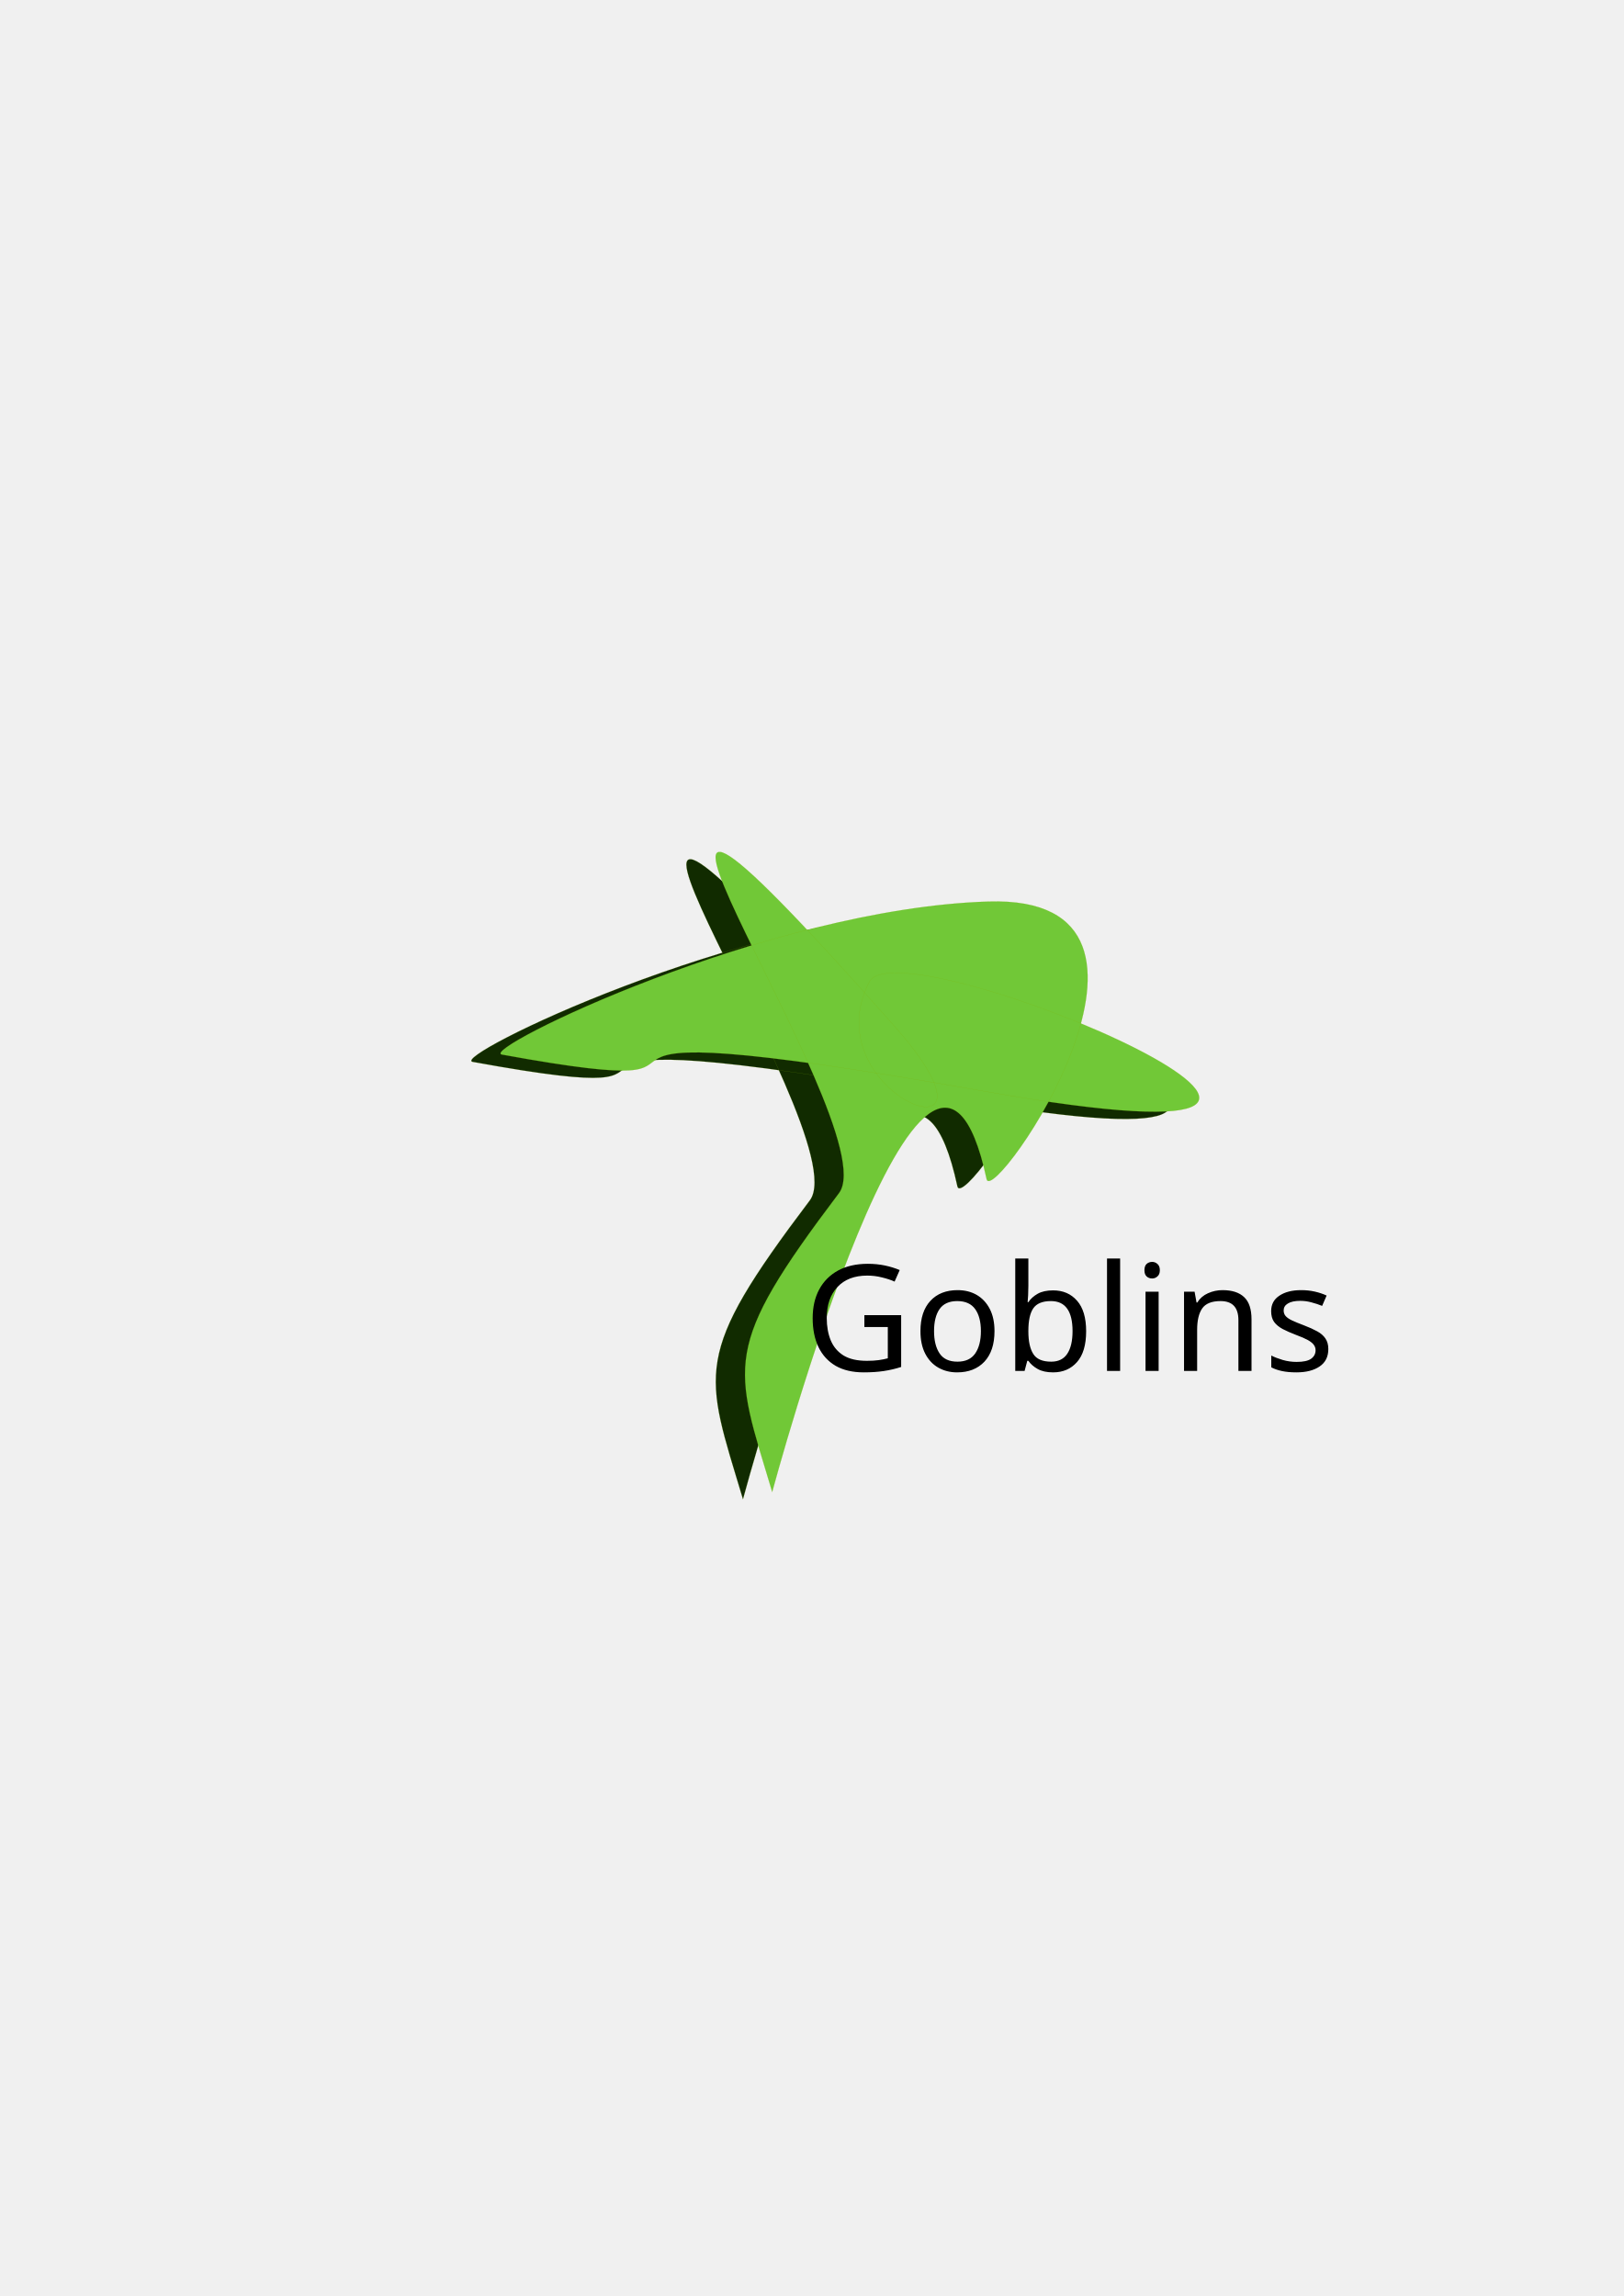
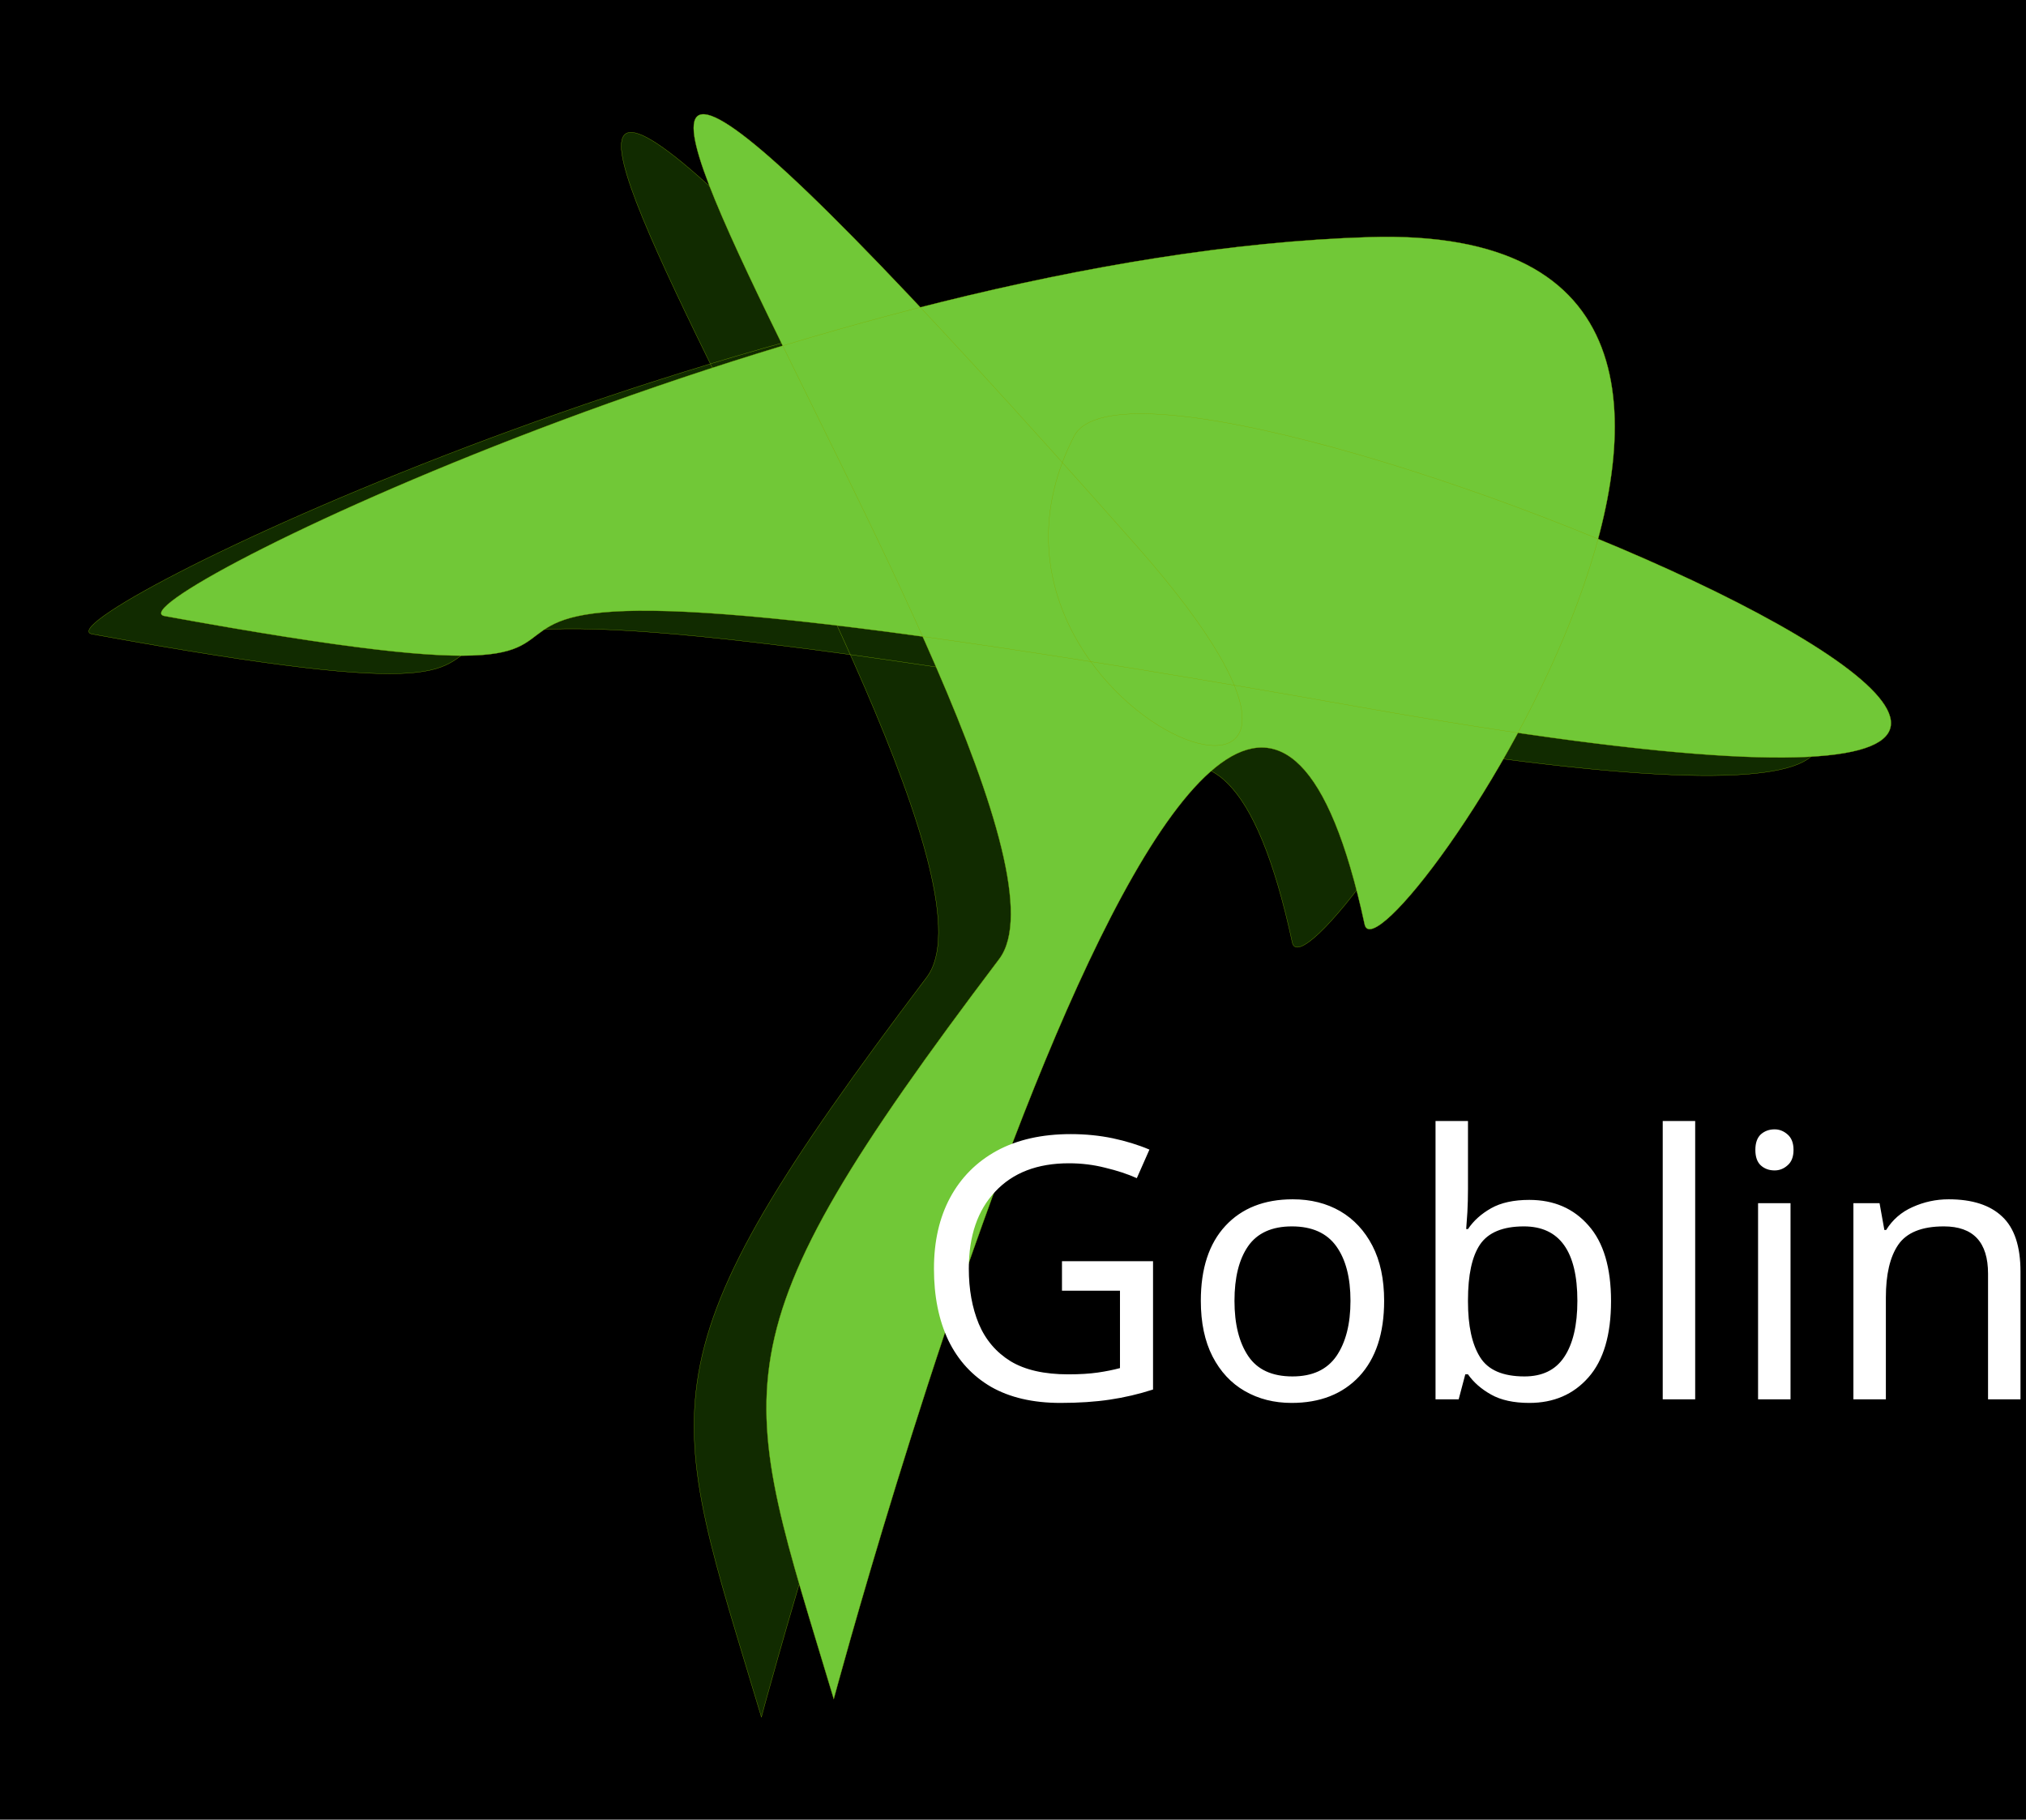
- <svg xmlns="http://www.w3.org/2000/svg" xmlns:ns1="http://www.openswatchbook.org/uri/2009/osb" xmlns:xlink="http://www.w3.org/1999/xlink" width="210mm" height="297mm" viewBox="0 0 210 297" version="1.1" id="svg8">
+ <svg xmlns="http://www.w3.org/2000/svg" xmlns:ns1="http://www.openswatchbook.org/uri/2009/osb" xmlns:xlink="http://www.w3.org/1999/xlink" id="svg8" version="1.1" viewBox="0 0 105.833 95.061" height="95.061mm" width="105.833mm">
  <defs id="defs2">
    <linearGradient id="linearGradient2693">
-       <stop style="stop-color:#000000;stop-opacity:1;" offset="0" id="stop2689" />
-       <stop style="stop-color:#000000;stop-opacity:0;" offset="1" id="stop2691" />
+       <stop id="stop2689" offset="0" style="stop-color:#000000;stop-opacity:1;" />
+       <stop id="stop2691" offset="1" style="stop-color:#000000;stop-opacity:0;" />
    </linearGradient>
-     <linearGradient id="linearGradient833" ns1:paint="solid">
-       <stop style="stop-color:#44aa00;stop-opacity:1;" offset="0" id="stop831" />
+     <linearGradient ns1:paint="solid" id="linearGradient833">
+       <stop id="stop831" offset="0" style="stop-color:#44aa00;stop-opacity:1;" />
    </linearGradient>
-     <linearGradient xlink:href="#linearGradient2693" id="linearGradient2695" x1="31.429" y1="321.091" x2="308.571" y2="381.091" gradientUnits="userSpaceOnUse" />
+     <linearGradient gradientUnits="userSpaceOnUse" y2="381.091" x2="308.571" y1="321.091" x1="31.429" id="linearGradient2695" xlink:href="#linearGradient2693" />
+     <linearGradient y2="381.091" x2="308.571" y1="321.091" x1="31.429" gradientUnits="userSpaceOnUse" id="linearGradient847" xlink:href="#linearGradient2693" />
+     <linearGradient y2="381.091" x2="308.571" y1="321.091" x1="31.429" gradientUnits="userSpaceOnUse" id="linearGradient849" xlink:href="#linearGradient2693" />
+     <linearGradient y2="381.091" x2="308.571" y1="321.091" x1="31.429" gradientUnits="userSpaceOnUse" id="linearGradient851" xlink:href="#linearGradient2693" />
  </defs>
-   <g id="layer1">
-     <path style="fill:#112b00;fill-opacity:1;stroke:#7fae00;stroke-width:0.014;stroke-miterlimit:4;stroke-dasharray:none;stroke-dashoffset:0;stroke-opacity:1" d="m 61.139,137.36 c 38.869,7.099 -5.927,-7.34 62.486,4.763 68.413,12.103 -10.967,-21.971 -14.982,-14.154 -7.549,14.698 20.094,24.746 3.241,5.694 -51.111,-57.777 -0.517,12.839 -7.153,21.62 -15.312,20.26 -13.606,22.068 -8.639,38.652 0,0 20.198,-75.41 27.732,-40.464 0.812,3.764 28.831,-36.79 0.239,-35.906 -28.592,0.884 -66.043,19.226 -62.924,19.796 z" id="path2337" />
-     <path id="path2361" d="m 64.919,136.415 c 38.869,7.099 -5.927,-7.34 62.486,4.763 68.413,12.103 -10.967,-21.971 -14.982,-14.154 -7.549,14.698 20.094,24.746 3.241,5.694 -51.111,-57.777 -0.517,12.839 -7.153,21.62 -15.312,20.26 -13.606,22.068 -8.639,38.652 0,0 20.198,-75.41 27.732,-40.464 0.812,3.764 28.831,-36.79 0.239,-35.906 -28.592,0.884 -66.043,19.226 -62.924,19.796 z" style="fill:#71c837;fill-opacity:1;stroke:#7fae00;stroke-width:0.014;stroke-miterlimit:4;stroke-dasharray:none;stroke-dashoffset:0;stroke-opacity:1" />
-     <flowRoot xml:space="preserve" id="flowRoot2637" style="fill:black;fill-opacity:1;stroke:none;font-family:Streamster;font-style:normal;font-weight:normal;font-size:40px;line-height:1.25;letter-spacing:0px;word-spacing:0px;-inkscape-font-specification:Streamster;font-stretch:normal;font-variant:normal">
+   <g transform="translate(-56.31845,-104.2321)" id="layer1">
+     <rect y="104.232" x="56.318" height="95.061" width="105.833" id="rect845" style="opacity:1;fill:#000000;fill-opacity:1;stroke:none;stroke-width:0.351;stroke-miterlimit:4;stroke-dasharray:none" />
+     <path id="path2337" d="m 61.139,137.36 c 38.869,7.099 -5.927,-7.34 62.486,4.763 68.413,12.103 -10.967,-21.971 -14.982,-14.154 -7.549,14.698 20.094,24.746 3.241,5.694 -51.111,-57.777 -0.517,12.839 -7.153,21.62 -15.312,20.26 -13.606,22.068 -8.639,38.652 0,0 20.198,-75.41 27.732,-40.464 0.812,3.764 28.831,-36.79 0.239,-35.906 -28.592,0.884 -66.043,19.226 -62.924,19.796 z" style="fill:#112b00;fill-opacity:1;stroke:#7fae00;stroke-width:0.014;stroke-miterlimit:4;stroke-dasharray:none;stroke-dashoffset:0;stroke-opacity:1" />
+     <path style="fill:#71c837;fill-opacity:1;stroke:#7fae00;stroke-width:0.014;stroke-miterlimit:4;stroke-dasharray:none;stroke-dashoffset:0;stroke-opacity:1" d="m 64.919,136.415 c 38.869,7.099 -5.927,-7.34 62.486,4.763 68.413,12.103 -10.967,-21.971 -14.982,-14.154 -7.549,14.698 20.094,24.746 3.241,5.694 -51.111,-57.777 -0.517,12.839 -7.153,21.62 -15.312,20.26 -13.606,22.068 -8.639,38.652 0,0 20.198,-75.41 27.732,-40.464 0.812,3.764 28.831,-36.79 0.239,-35.906 -28.592,0.884 -66.043,19.226 -62.924,19.796 z" id="path2361" />
+     <flowRoot style="font-style:normal;font-variant:normal;font-weight:normal;font-stretch:normal;font-size:40px;line-height:1.25;font-family:Streamster;-inkscape-font-specification:Streamster;letter-spacing:0px;word-spacing:0px;fill:#000000;fill-opacity:1;stroke:none" id="flowRoot2637" xml:space="preserve">
      <flowRegion id="flowRegion2639">
-         <rect id="rect2641" width="209.286" height="50.714" x="400.714" y="381.091" />
+         <rect y="381.091" x="400.714" height="50.714" width="209.286" id="rect2641" />
      </flowRegion>
      <flowPara id="flowPara2643" />
    </flowRoot>
-     <text xml:space="preserve" style="font-style:normal;font-variant:normal;font-weight:normal;font-stretch:normal;font-size:19.211px;line-height:1.25;font-family:Streamster;-inkscape-font-specification:Streamster;letter-spacing:0px;word-spacing:0px;fill:#000000;fill-opacity:1;stroke:none;stroke-width:0.48" x="103.443" y="178.173" id="text2647" transform="scale(1.004709,0.9953128)">
-       <tspan id="tspan2645" x="103.443" y="178.173" style="stroke-width:0.48">Goblins</tspan>
+     <text transform="scale(1.004709,0.9953128)" id="text2647" y="178.173" x="103.443" style="font-style:normal;font-variant:normal;font-weight:normal;font-stretch:normal;font-size:19.211px;line-height:1.25;font-family:Streamster;-inkscape-font-specification:Streamster;letter-spacing:0px;word-spacing:0px;fill:#ffffff;fill-opacity:1;stroke:none;stroke-width:0.48" xml:space="preserve">
+       <tspan style="fill:#ffffff;stroke-width:0.48" y="178.173" x="103.443" id="tspan2645">Goblins</tspan>
    </text>
-     <flowRoot xml:space="preserve" id="flowRoot2649" style="fill:black;fill-opacity:1;stroke:none;font-family:Streamster;font-style:normal;font-weight:normal;font-size:40px;line-height:1.25;letter-spacing:0px;word-spacing:0px;-inkscape-font-specification:Streamster;font-stretch:normal;font-variant:normal">
+     <flowRoot style="font-style:normal;font-variant:normal;font-weight:normal;font-stretch:normal;font-size:40px;line-height:1.25;font-family:Streamster;-inkscape-font-specification:Streamster;letter-spacing:0px;word-spacing:0px;fill:#000000;fill-opacity:1;stroke:none" id="flowRoot2649" xml:space="preserve">
      <flowRegion id="flowRegion2651">
-         <rect id="rect2653" width="176.429" height="92.143" x="87.143" y="342.52" />
+         <rect y="342.52" x="87.143" height="92.143" width="176.429" id="rect2653" />
      </flowRegion>
      <flowPara id="flowPara2655" />
    </flowRoot>
-     <flowRoot xml:space="preserve" id="flowRoot2665" style="fill:black;fill-opacity:1;stroke:none;font-family:Streamster;font-style:normal;font-weight:normal;font-size:40px;line-height:1.25;letter-spacing:0px;word-spacing:0px;-inkscape-font-specification:Streamster;font-stretch:normal;font-variant:normal">
+     <flowRoot style="font-style:normal;font-variant:normal;font-weight:normal;font-stretch:normal;font-size:40px;line-height:1.25;font-family:Streamster;-inkscape-font-specification:Streamster;letter-spacing:0px;word-spacing:0px;fill:#000000;fill-opacity:1;stroke:none" id="flowRoot2665" xml:space="preserve">
      <flowRegion id="flowRegion2667">
-         <rect id="rect2669" width="284.286" height="77.143" x="50" y="337.52" />
+         <rect y="337.52" x="50" height="77.143" width="284.286" id="rect2669" />
      </flowRegion>
      <flowPara id="flowPara2671" />
    </flowRoot>
-     <flowRoot xml:space="preserve" id="flowRoot2681" style="fill:url(#linearGradient2695);fill-opacity:1;stroke:none;font-family:'Rocket Rinder';font-style:normal;font-weight:normal;font-size:40px;line-height:1.25;letter-spacing:0px;word-spacing:0px;-inkscape-font-specification:'Rocket Rinder';font-stretch:normal;font-variant:normal">
-       <flowRegion id="flowRegion2683" style="-inkscape-font-specification:'Rocket Rinder';font-family:'Rocket Rinder';font-weight:normal;font-style:normal;font-stretch:normal;font-variant:normal;fill-opacity:1;fill:url(#linearGradient2695)">
-         <rect id="rect2685" width="394.286" height="57.857" x="77.143" y="338.234" style="-inkscape-font-specification:'Rocket Rinder';font-family:'Rocket Rinder';font-weight:normal;font-style:normal;font-stretch:normal;font-variant:normal;fill-opacity:1;fill:url(#linearGradient2695)" />
+     <flowRoot style="font-style:normal;font-variant:normal;font-weight:normal;font-stretch:normal;font-size:40px;line-height:1.25;font-family:'Rocket Rinder';-inkscape-font-specification:'Rocket Rinder';letter-spacing:0px;word-spacing:0px;fill:url(#linearGradient2695);fill-opacity:1;stroke:none" id="flowRoot2681" xml:space="preserve">
+       <flowRegion style="font-style:normal;font-variant:normal;font-weight:normal;font-stretch:normal;font-family:'Rocket Rinder';-inkscape-font-specification:'Rocket Rinder';fill:url(#linearGradient849);fill-opacity:1" id="flowRegion2683">
+         <rect style="font-style:normal;font-variant:normal;font-weight:normal;font-stretch:normal;font-family:'Rocket Rinder';-inkscape-font-specification:'Rocket Rinder';fill:url(#linearGradient847);fill-opacity:1" y="338.234" x="77.143" height="57.857" width="394.286" id="rect2685" />
      </flowRegion>
-       <flowPara id="flowPara2687" style="fill-opacity:1;fill:url(#linearGradient2695)" />
+       <flowPara style="fill:url(#linearGradient851);fill-opacity:1" id="flowPara2687" />
    </flowRoot>
-     <flowRoot xml:space="preserve" id="flowRoot2697" style="fill:black;fill-opacity:1;stroke:none;font-family:Streamster;font-style:normal;font-weight:normal;font-size:40px;line-height:1.25;letter-spacing:0px;word-spacing:0px;-inkscape-font-specification:Streamster;font-stretch:normal;font-variant:normal">
+     <flowRoot style="font-style:normal;font-variant:normal;font-weight:normal;font-stretch:normal;font-size:40px;line-height:1.25;font-family:Streamster;-inkscape-font-specification:Streamster;letter-spacing:0px;word-spacing:0px;fill:#000000;fill-opacity:1;stroke:none" id="flowRoot2697" xml:space="preserve">
      <flowRegion id="flowRegion2699">
-         <rect id="rect2701" width="425" height="52.857" x="49.286" y="331.805" />
+         <rect y="331.805" x="49.286" height="52.857" width="425" id="rect2701" />
      </flowRegion>
      <flowPara id="flowPara2703" />
    </flowRoot>
  </g>
</svg>
